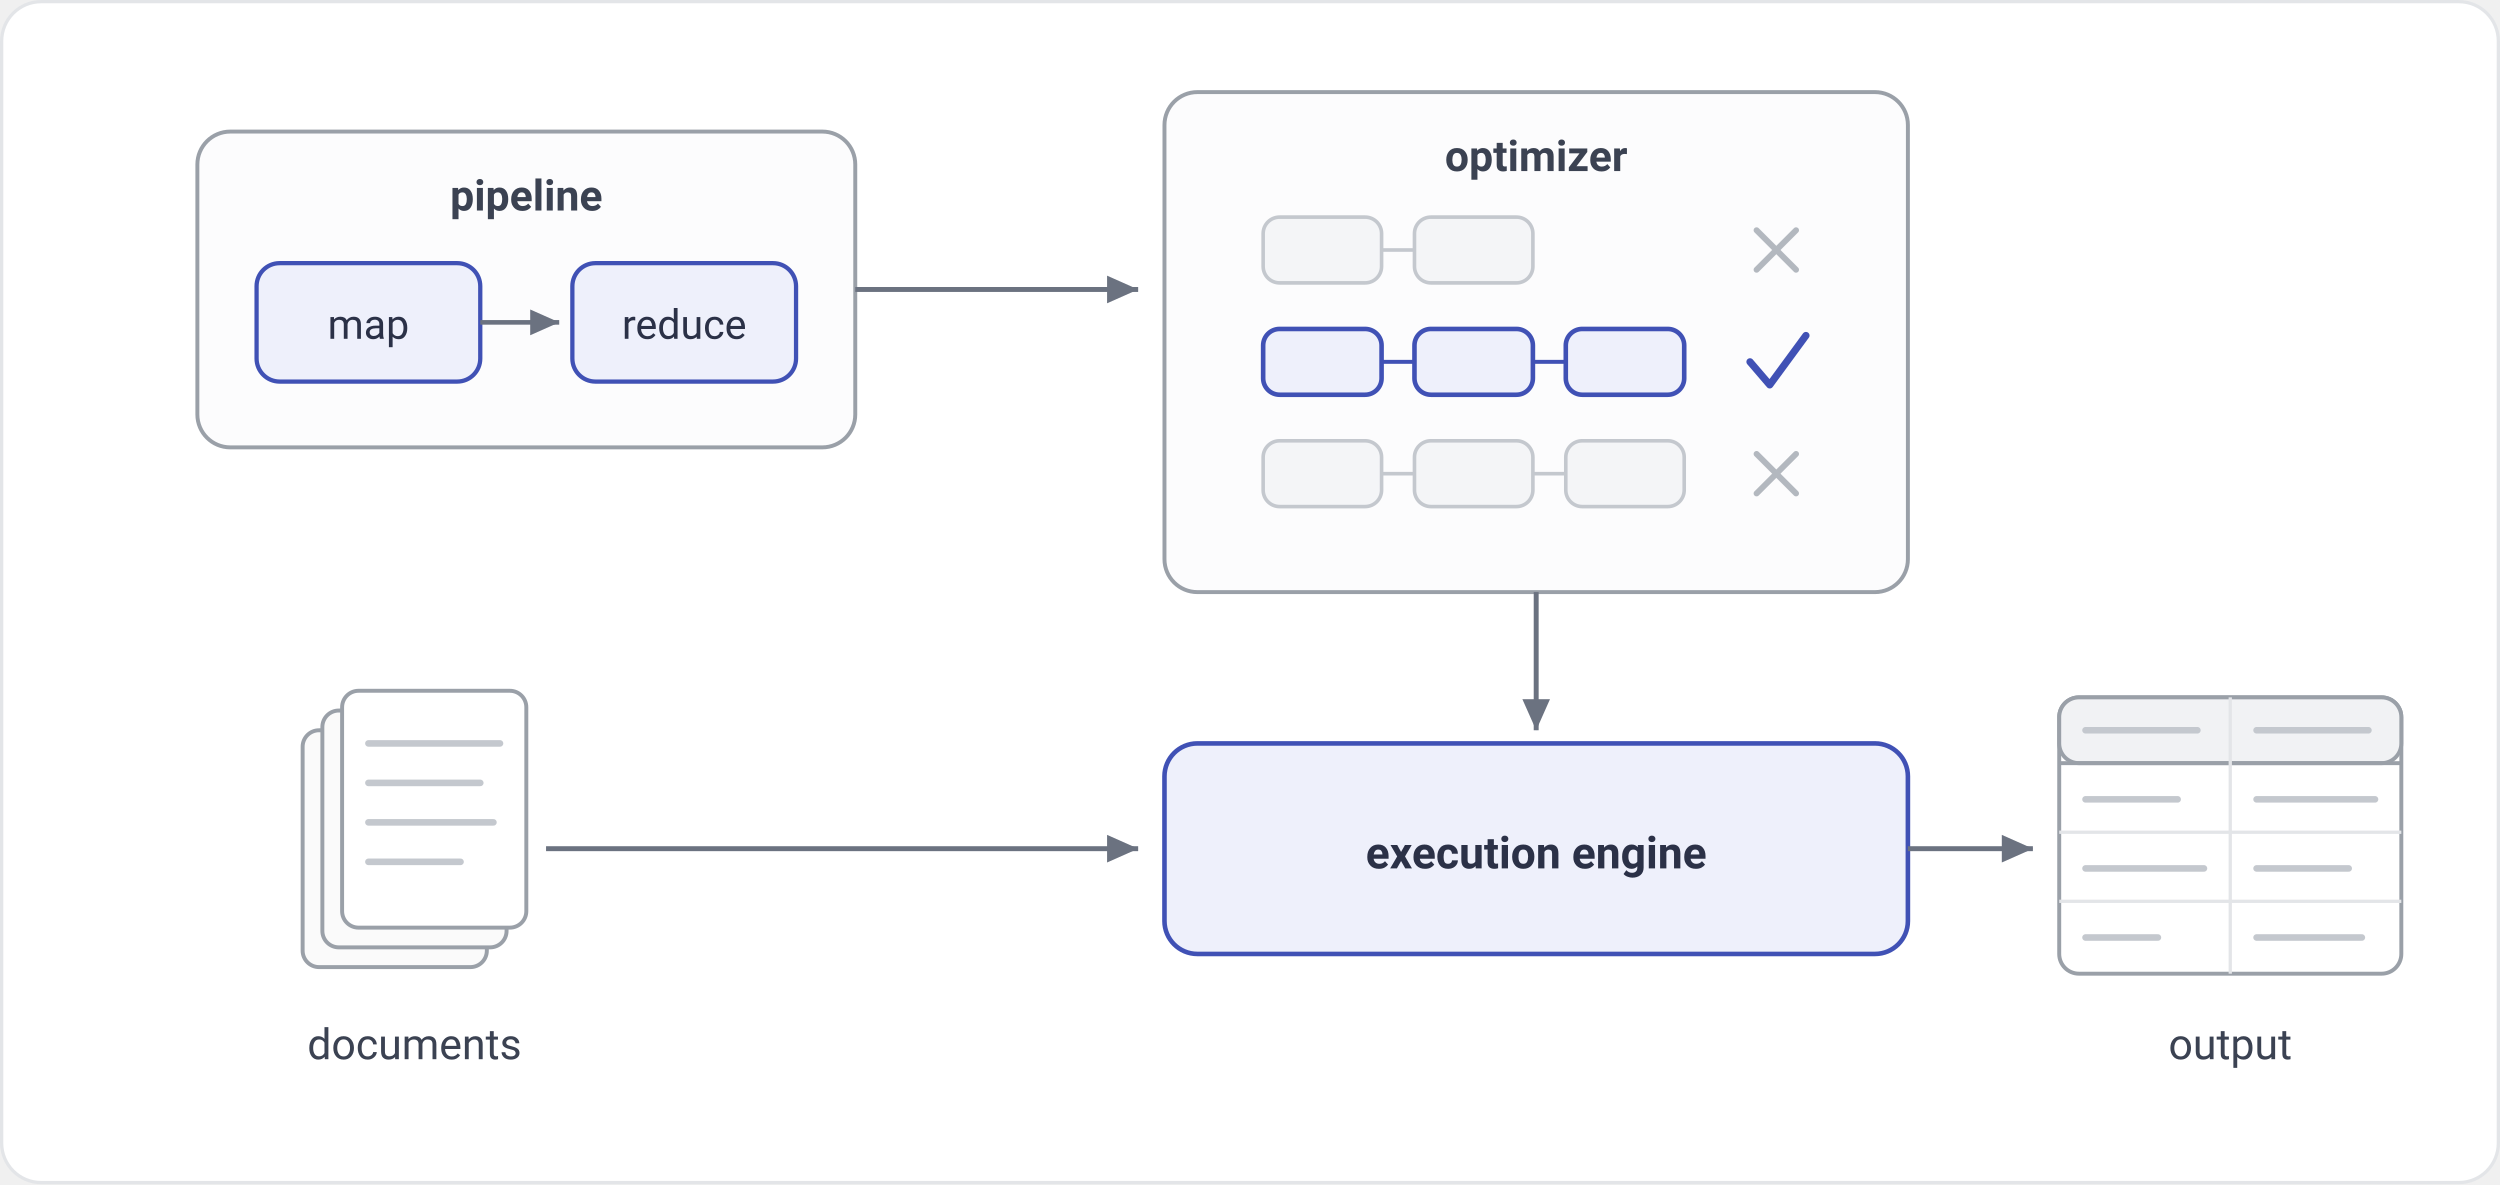
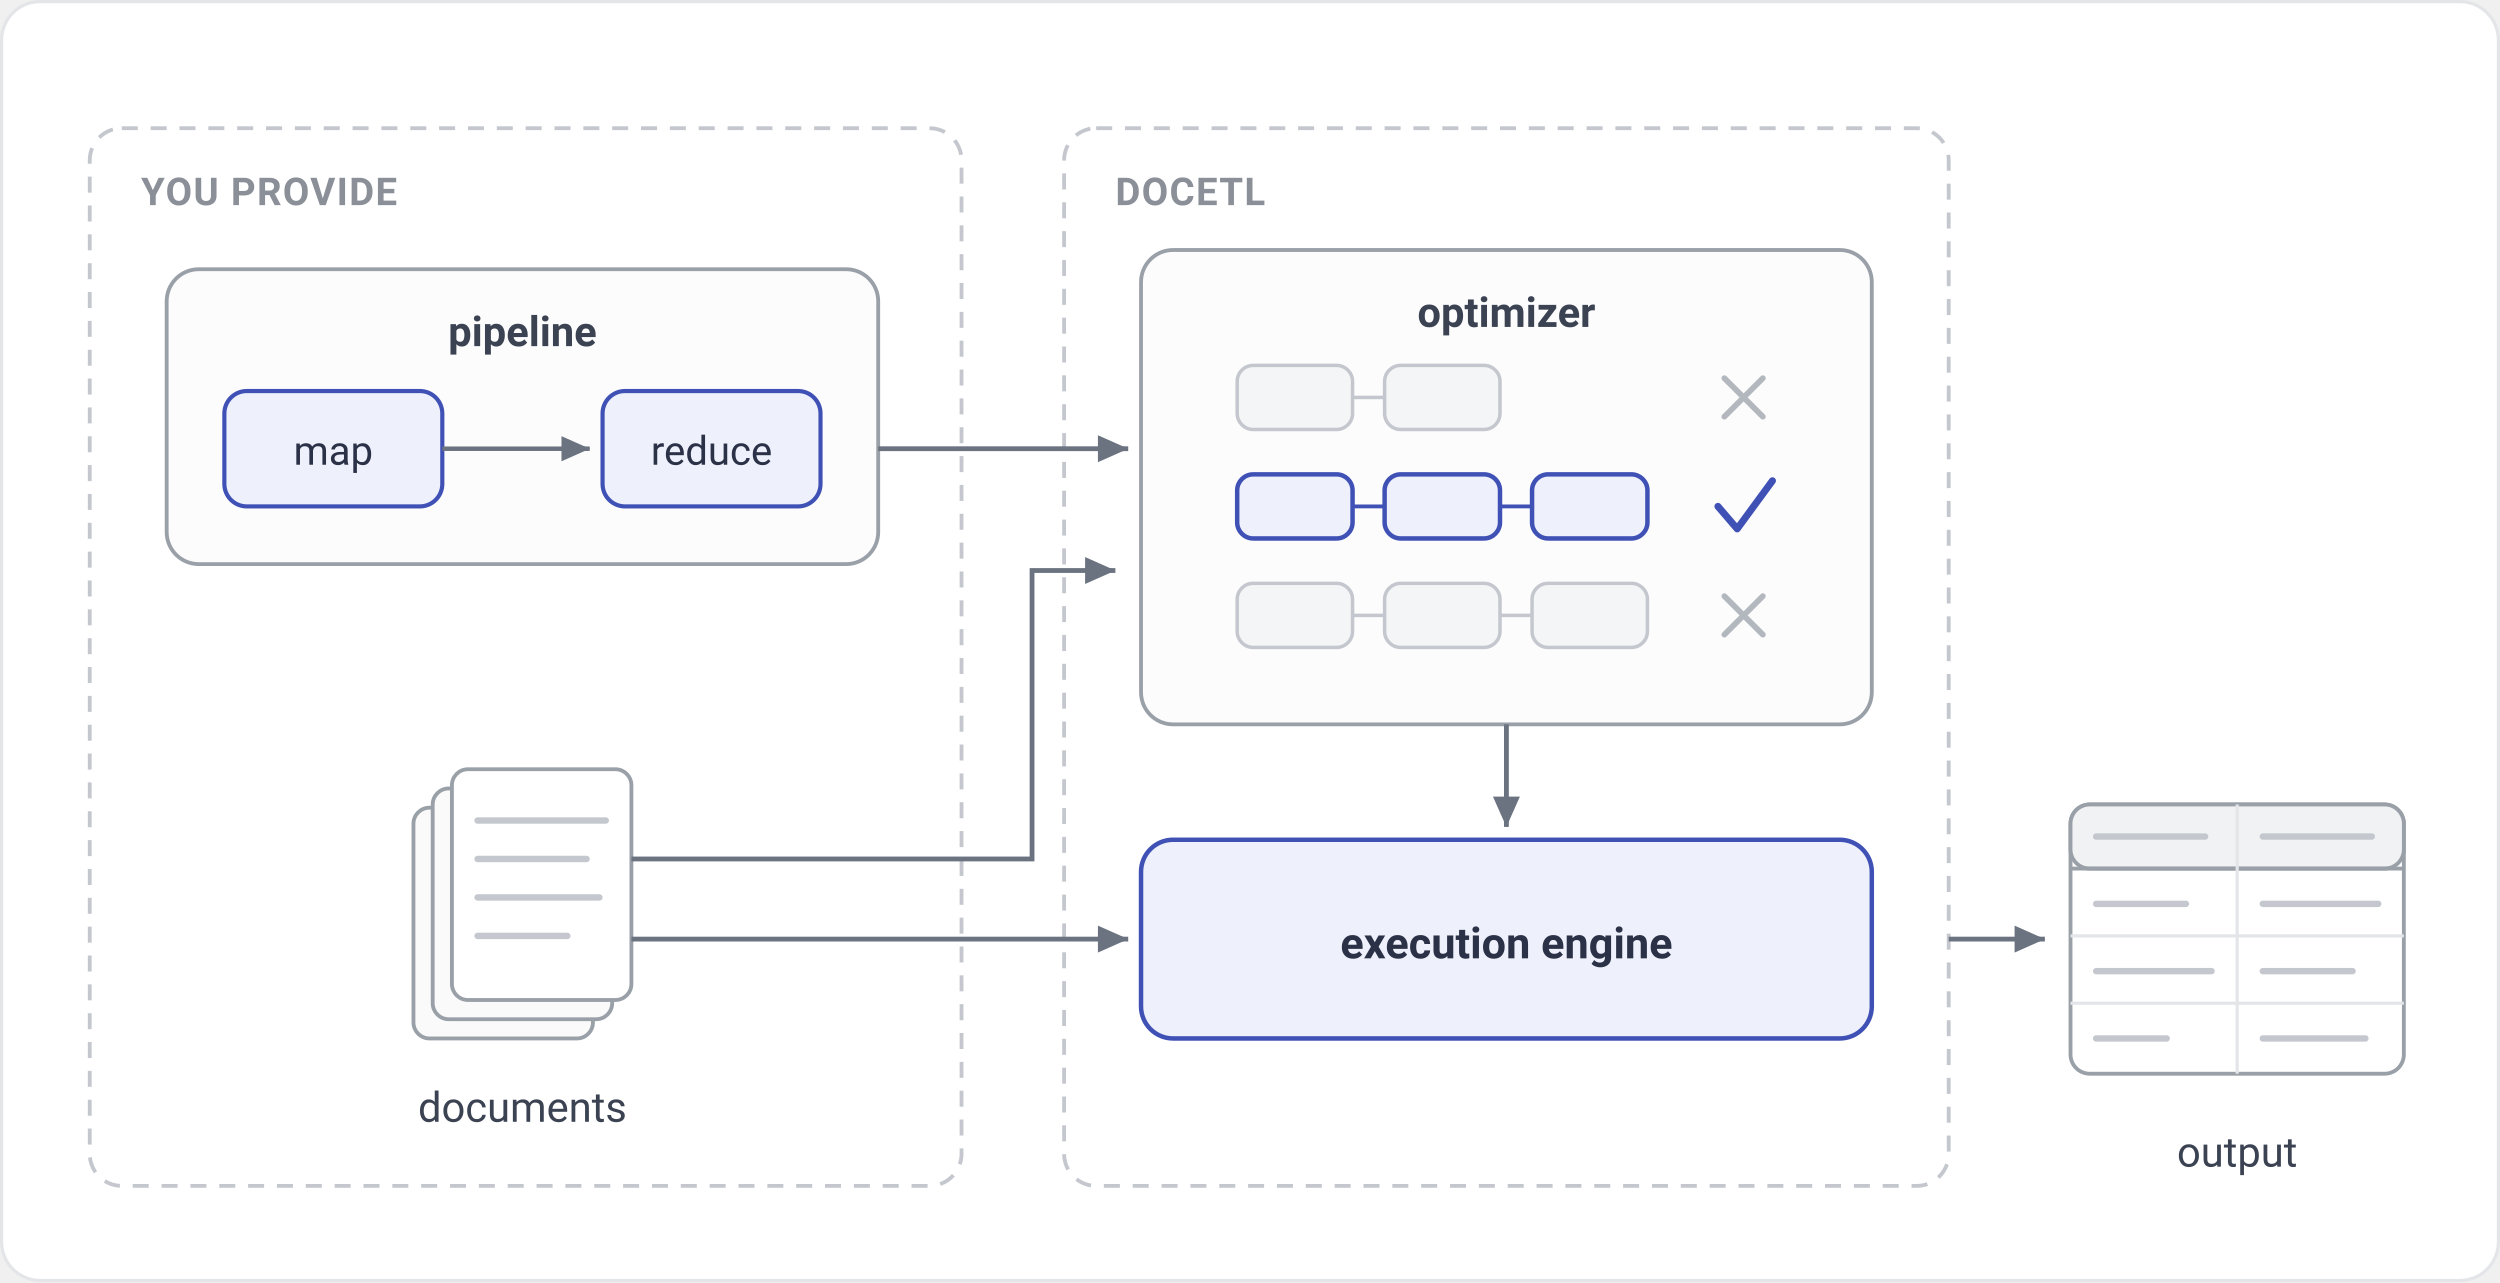
- <svg xmlns="http://www.w3.org/2000/svg" viewBox="0 0 760 360" font-family="-apple-system, 'Segoe UI', Roboto, Helvetica, Arial, sans-serif">
+ <svg xmlns="http://www.w3.org/2000/svg" viewBox="0 0 780 400" font-family="-apple-system, 'Segoe UI', Roboto, Helvetica, Arial, sans-serif">
  <defs>
    <marker id="arrow" viewBox="0 0 10 10" refX="9" refY="5" markerWidth="7" markerHeight="7" orient="auto-start-reverse">
      <path d="M 0 1 L 9 5 L 0 9 z" fill="#6b7280" />
    </marker>
  </defs>
-   <rect x="0.5" y="0.5" width="759" height="359" rx="12" fill="#ffffff" stroke="#e3e5e8" />
-   <rect x="60" y="40" width="200" height="96" rx="10" fill="#fcfcfd" stroke="#9aa0a8" stroke-width="1.2" />
-   <text x="160" y="64" text-anchor="middle" font-size="13" fill="#3b4252" font-weight="600">pipeline</text>
+   <rect x="0.5" y="0.5" width="779" height="399" rx="12" fill="#ffffff" stroke="#e3e5e8" />
+   <rect x="28" y="40" width="272" height="330" rx="10" fill="none" stroke="#c4c8ce" stroke-width="1.2" stroke-dasharray="5 4" />
+   <text x="44" y="64" font-size="12" fill="#8a8f98" font-weight="600" letter-spacing="0.4">YOU PROVIDE</text>
+   <rect x="52" y="84" width="222" height="92" rx="10" fill="#fcfcfd" stroke="#9aa0a8" stroke-width="1.2" />
+   <text x="163" y="108" text-anchor="middle" font-size="13" fill="#3b4252" font-weight="600">pipeline</text>
  <g font-size="12.5" fill="#2b3147" text-anchor="middle">
-     <rect x="78" y="80" width="68" height="36" rx="7" fill="#eef0fb" stroke="#4051b5" stroke-width="1.3" />
-     <text x="112" y="103">map</text>
-     <rect x="174" y="80" width="68" height="36" rx="7" fill="#eef0fb" stroke="#4051b5" stroke-width="1.3" />
-     <text x="208" y="103">reduce</text>
+     <rect x="70" y="122" width="68" height="36" rx="7" fill="#eef0fb" stroke="#4051b5" stroke-width="1.3" />
+     <text x="104" y="145">map</text>
+     <rect x="188" y="122" width="68" height="36" rx="7" fill="#eef0fb" stroke="#4051b5" stroke-width="1.3" />
+     <text x="222" y="145">reduce</text>
  </g>
-   <line x1="146" y1="98" x2="170" y2="98" stroke="#6b7280" stroke-width="1.4" marker-end="url(#arrow)" />
-   <line x1="260" y1="88" x2="346" y2="88" stroke="#6b7280" stroke-width="1.5" marker-end="url(#arrow)" />
-   <rect x="354" y="28" width="226" height="152" rx="10" fill="#fcfcfd" stroke="#9aa0a8" stroke-width="1.2" />
-   <text x="467" y="52" text-anchor="middle" font-size="13" fill="#3b4252" font-weight="600">optimizer</text>
+   <line x1="138" y1="140" x2="184" y2="140" stroke="#6b7280" stroke-width="1.4" marker-end="url(#arrow)" />
+   <g stroke="#9aa0a8" fill="#fafafa" stroke-width="1.2">
+     <rect x="129" y="252" width="56" height="72" rx="5" />
+     <rect x="135" y="246" width="56" height="72" rx="5" />
+     <rect x="141" y="240" width="56" height="72" rx="5" fill="#ffffff" />
+   </g>
+   <g stroke="#c4c8ce" stroke-width="2" stroke-linecap="round">
+     <line x1="149" y1="256" x2="189" y2="256" />
+     <line x1="149" y1="268" x2="183" y2="268" />
+     <line x1="149" y1="280" x2="187" y2="280" />
+     <line x1="149" y1="292" x2="177" y2="292" />
+   </g>
+   <text x="163" y="350" text-anchor="middle" font-size="13" fill="#3b4252">documents</text>
+   <rect x="332" y="40" width="276" height="330" rx="10" fill="none" stroke="#c4c8ce" stroke-width="1.2" stroke-dasharray="5 4" />
+   <text x="348" y="64" font-size="12" fill="#8a8f98" font-weight="600" letter-spacing="0.4">DOCETL</text>
+   <rect x="356" y="78" width="228" height="148" rx="10" fill="#fcfcfd" stroke="#9aa0a8" stroke-width="1.2" />
+   <text x="470" y="102" text-anchor="middle" font-size="13" fill="#3b4252" font-weight="600">optimizer</text>
  <g fill="#f4f5f7" stroke="#c4c8ce" stroke-width="1.1">
-     <rect x="384" y="66" width="36" height="20" rx="5" />
-     <rect x="430" y="66" width="36" height="20" rx="5" />
-     <rect x="384" y="134" width="36" height="20" rx="5" />
-     <rect x="430" y="134" width="36" height="20" rx="5" />
-     <rect x="476" y="134" width="36" height="20" rx="5" />
+     <rect x="386" y="114" width="36" height="20" rx="5" />
+     <rect x="432" y="114" width="36" height="20" rx="5" />
+     <rect x="386" y="182" width="36" height="20" rx="5" />
+     <rect x="432" y="182" width="36" height="20" rx="5" />
+     <rect x="478" y="182" width="36" height="20" rx="5" />
  </g>
  <g fill="#eef0fb" stroke="#4051b5" stroke-width="1.4">
-     <rect x="384" y="100" width="36" height="20" rx="5" />
-     <rect x="430" y="100" width="36" height="20" rx="5" />
-     <rect x="476" y="100" width="36" height="20" rx="5" />
+     <rect x="386" y="148" width="36" height="20" rx="5" />
+     <rect x="432" y="148" width="36" height="20" rx="5" />
+     <rect x="478" y="148" width="36" height="20" rx="5" />
  </g>
  <g stroke="#c4c8ce" stroke-width="1.1">
-     <line x1="420" y1="76" x2="430" y2="76" />
-     <line x1="420" y1="144" x2="430" y2="144" />
-     <line x1="466" y1="144" x2="476" y2="144" />
+     <line x1="422" y1="124" x2="432" y2="124" />
+     <line x1="422" y1="192" x2="432" y2="192" />
+     <line x1="468" y1="192" x2="478" y2="192" />
  </g>
  <g stroke="#4051b5" stroke-width="1.2">
-     <line x1="420" y1="110" x2="430" y2="110" />
-     <line x1="466" y1="110" x2="476" y2="110" />
+     <line x1="422" y1="158" x2="432" y2="158" />
+     <line x1="468" y1="158" x2="478" y2="158" />
  </g>
  <g stroke="#b3b8bf" stroke-width="1.8" stroke-linecap="round">
-     <line x1="534" y1="70" x2="546" y2="82" />
-     <line x1="546" y1="70" x2="534" y2="82" />
-     <line x1="534" y1="138" x2="546" y2="150" />
-     <line x1="546" y1="138" x2="534" y2="150" />
+     <line x1="538" y1="118" x2="550" y2="130" />
+     <line x1="550" y1="118" x2="538" y2="130" />
+     <line x1="538" y1="186" x2="550" y2="198" />
+     <line x1="550" y1="186" x2="538" y2="198" />
  </g>
-   <path d="M 532 110 L 538 117 L 549 102" fill="none" stroke="#4051b5" stroke-width="2.2" stroke-linecap="round" stroke-linejoin="round" />
-   <line x1="467" y1="180" x2="467" y2="222" stroke="#6b7280" stroke-width="1.5" marker-end="url(#arrow)" />
-   <rect x="354" y="226" width="226" height="64" rx="10" fill="#eef0fb" stroke="#4051b5" stroke-width="1.4" />
-   <text x="467" y="264" text-anchor="middle" font-size="13.5" fill="#2b3147" font-weight="600">execution engine</text>
-   <g stroke="#9aa0a8" fill="#fafafa" stroke-width="1.2">
-     <rect x="92" y="222" width="56" height="72" rx="5" />
-     <rect x="98" y="216" width="56" height="72" rx="5" />
-     <rect x="104" y="210" width="56" height="72" rx="5" fill="#ffffff" />
+   <path d="M 536 158 L 542 165 L 553 150" fill="none" stroke="#4051b5" stroke-width="2.2" stroke-linecap="round" stroke-linejoin="round" />
+   <line x1="470" y1="226" x2="470" y2="258" stroke="#6b7280" stroke-width="1.5" marker-end="url(#arrow)" />
+   <rect x="356" y="262" width="228" height="62" rx="10" fill="#eef0fb" stroke="#4051b5" stroke-width="1.4" />
+   <text x="470" y="299" text-anchor="middle" font-size="13.5" fill="#2b3147" font-weight="600">execution engine</text>
+   <line x1="274" y1="140" x2="352" y2="140" stroke="#6b7280" stroke-width="1.5" marker-end="url(#arrow)" />
+   <line x1="197" y1="293" x2="352" y2="293" stroke="#6b7280" stroke-width="1.5" marker-end="url(#arrow)" />
+   <path d="M 197 268 L 322 268 L 322 178 L 348 178" fill="none" stroke="#6b7280" stroke-width="1.5" marker-end="url(#arrow)" />
+   <line x1="608" y1="293" x2="638" y2="293" stroke="#6b7280" stroke-width="1.5" marker-end="url(#arrow)" />
+   <g>
+     <rect x="646" y="251" width="104" height="84" rx="6" fill="#ffffff" stroke="#9aa0a8" stroke-width="1.2" />
+     <rect x="646" y="251" width="104" height="20" rx="6" fill="#f1f2f4" stroke="#9aa0a8" stroke-width="1.2" />
+     <line x1="646" y1="271" x2="750" y2="271" stroke="#9aa0a8" stroke-width="1.2" />
+     <line x1="646" y1="292" x2="750" y2="292" stroke="#e3e5e8" />
+     <line x1="646" y1="313" x2="750" y2="313" stroke="#e3e5e8" />
+     <line x1="698" y1="251" x2="698" y2="335" stroke="#e3e5e8" />
  </g>
  <g stroke="#c4c8ce" stroke-width="2" stroke-linecap="round">
-     <line x1="112" y1="226" x2="152" y2="226" />
-     <line x1="112" y1="238" x2="146" y2="238" />
-     <line x1="112" y1="250" x2="150" y2="250" />
-     <line x1="112" y1="262" x2="140" y2="262" />
+     <line x1="654" y1="261" x2="688" y2="261" />
+     <line x1="706" y1="261" x2="740" y2="261" />
+     <line x1="654" y1="282" x2="682" y2="282" />
+     <line x1="706" y1="282" x2="742" y2="282" />
+     <line x1="654" y1="303" x2="690" y2="303" />
+     <line x1="706" y1="303" x2="734" y2="303" />
+     <line x1="654" y1="324" x2="676" y2="324" />
+     <line x1="706" y1="324" x2="738" y2="324" />
  </g>
-   <text x="126" y="322" text-anchor="middle" font-size="13" fill="#3b4252">documents</text>
-   <line x1="166" y1="258" x2="346" y2="258" stroke="#6b7280" stroke-width="1.5" marker-end="url(#arrow)" />
-   <line x1="580" y1="258" x2="618" y2="258" stroke="#6b7280" stroke-width="1.5" marker-end="url(#arrow)" />
-   <g>
-     <rect x="626" y="212" width="104" height="84" rx="6" fill="#ffffff" stroke="#9aa0a8" stroke-width="1.2" />
-     <rect x="626" y="212" width="104" height="20" rx="6" fill="#f1f2f4" stroke="#9aa0a8" stroke-width="1.2" />
-     <line x1="626" y1="232" x2="730" y2="232" stroke="#9aa0a8" stroke-width="1.2" />
-     <line x1="626" y1="253" x2="730" y2="253" stroke="#e3e5e8" />
-     <line x1="626" y1="274" x2="730" y2="274" stroke="#e3e5e8" />
-     <line x1="678" y1="212" x2="678" y2="296" stroke="#e3e5e8" />
-   </g>
-   <g stroke="#c4c8ce" stroke-width="2" stroke-linecap="round">
-     <line x1="634" y1="222" x2="668" y2="222" />
-     <line x1="686" y1="222" x2="720" y2="222" />
-     <line x1="634" y1="243" x2="662" y2="243" />
-     <line x1="686" y1="243" x2="722" y2="243" />
-     <line x1="634" y1="264" x2="670" y2="264" />
-     <line x1="686" y1="264" x2="714" y2="264" />
-     <line x1="634" y1="285" x2="656" y2="285" />
-     <line x1="686" y1="285" x2="718" y2="285" />
-   </g>
-   <text x="678" y="322" text-anchor="middle" font-size="13" fill="#3b4252">output</text>
+   <text x="698" y="364" text-anchor="middle" font-size="13" fill="#3b4252">output</text>
</svg>
